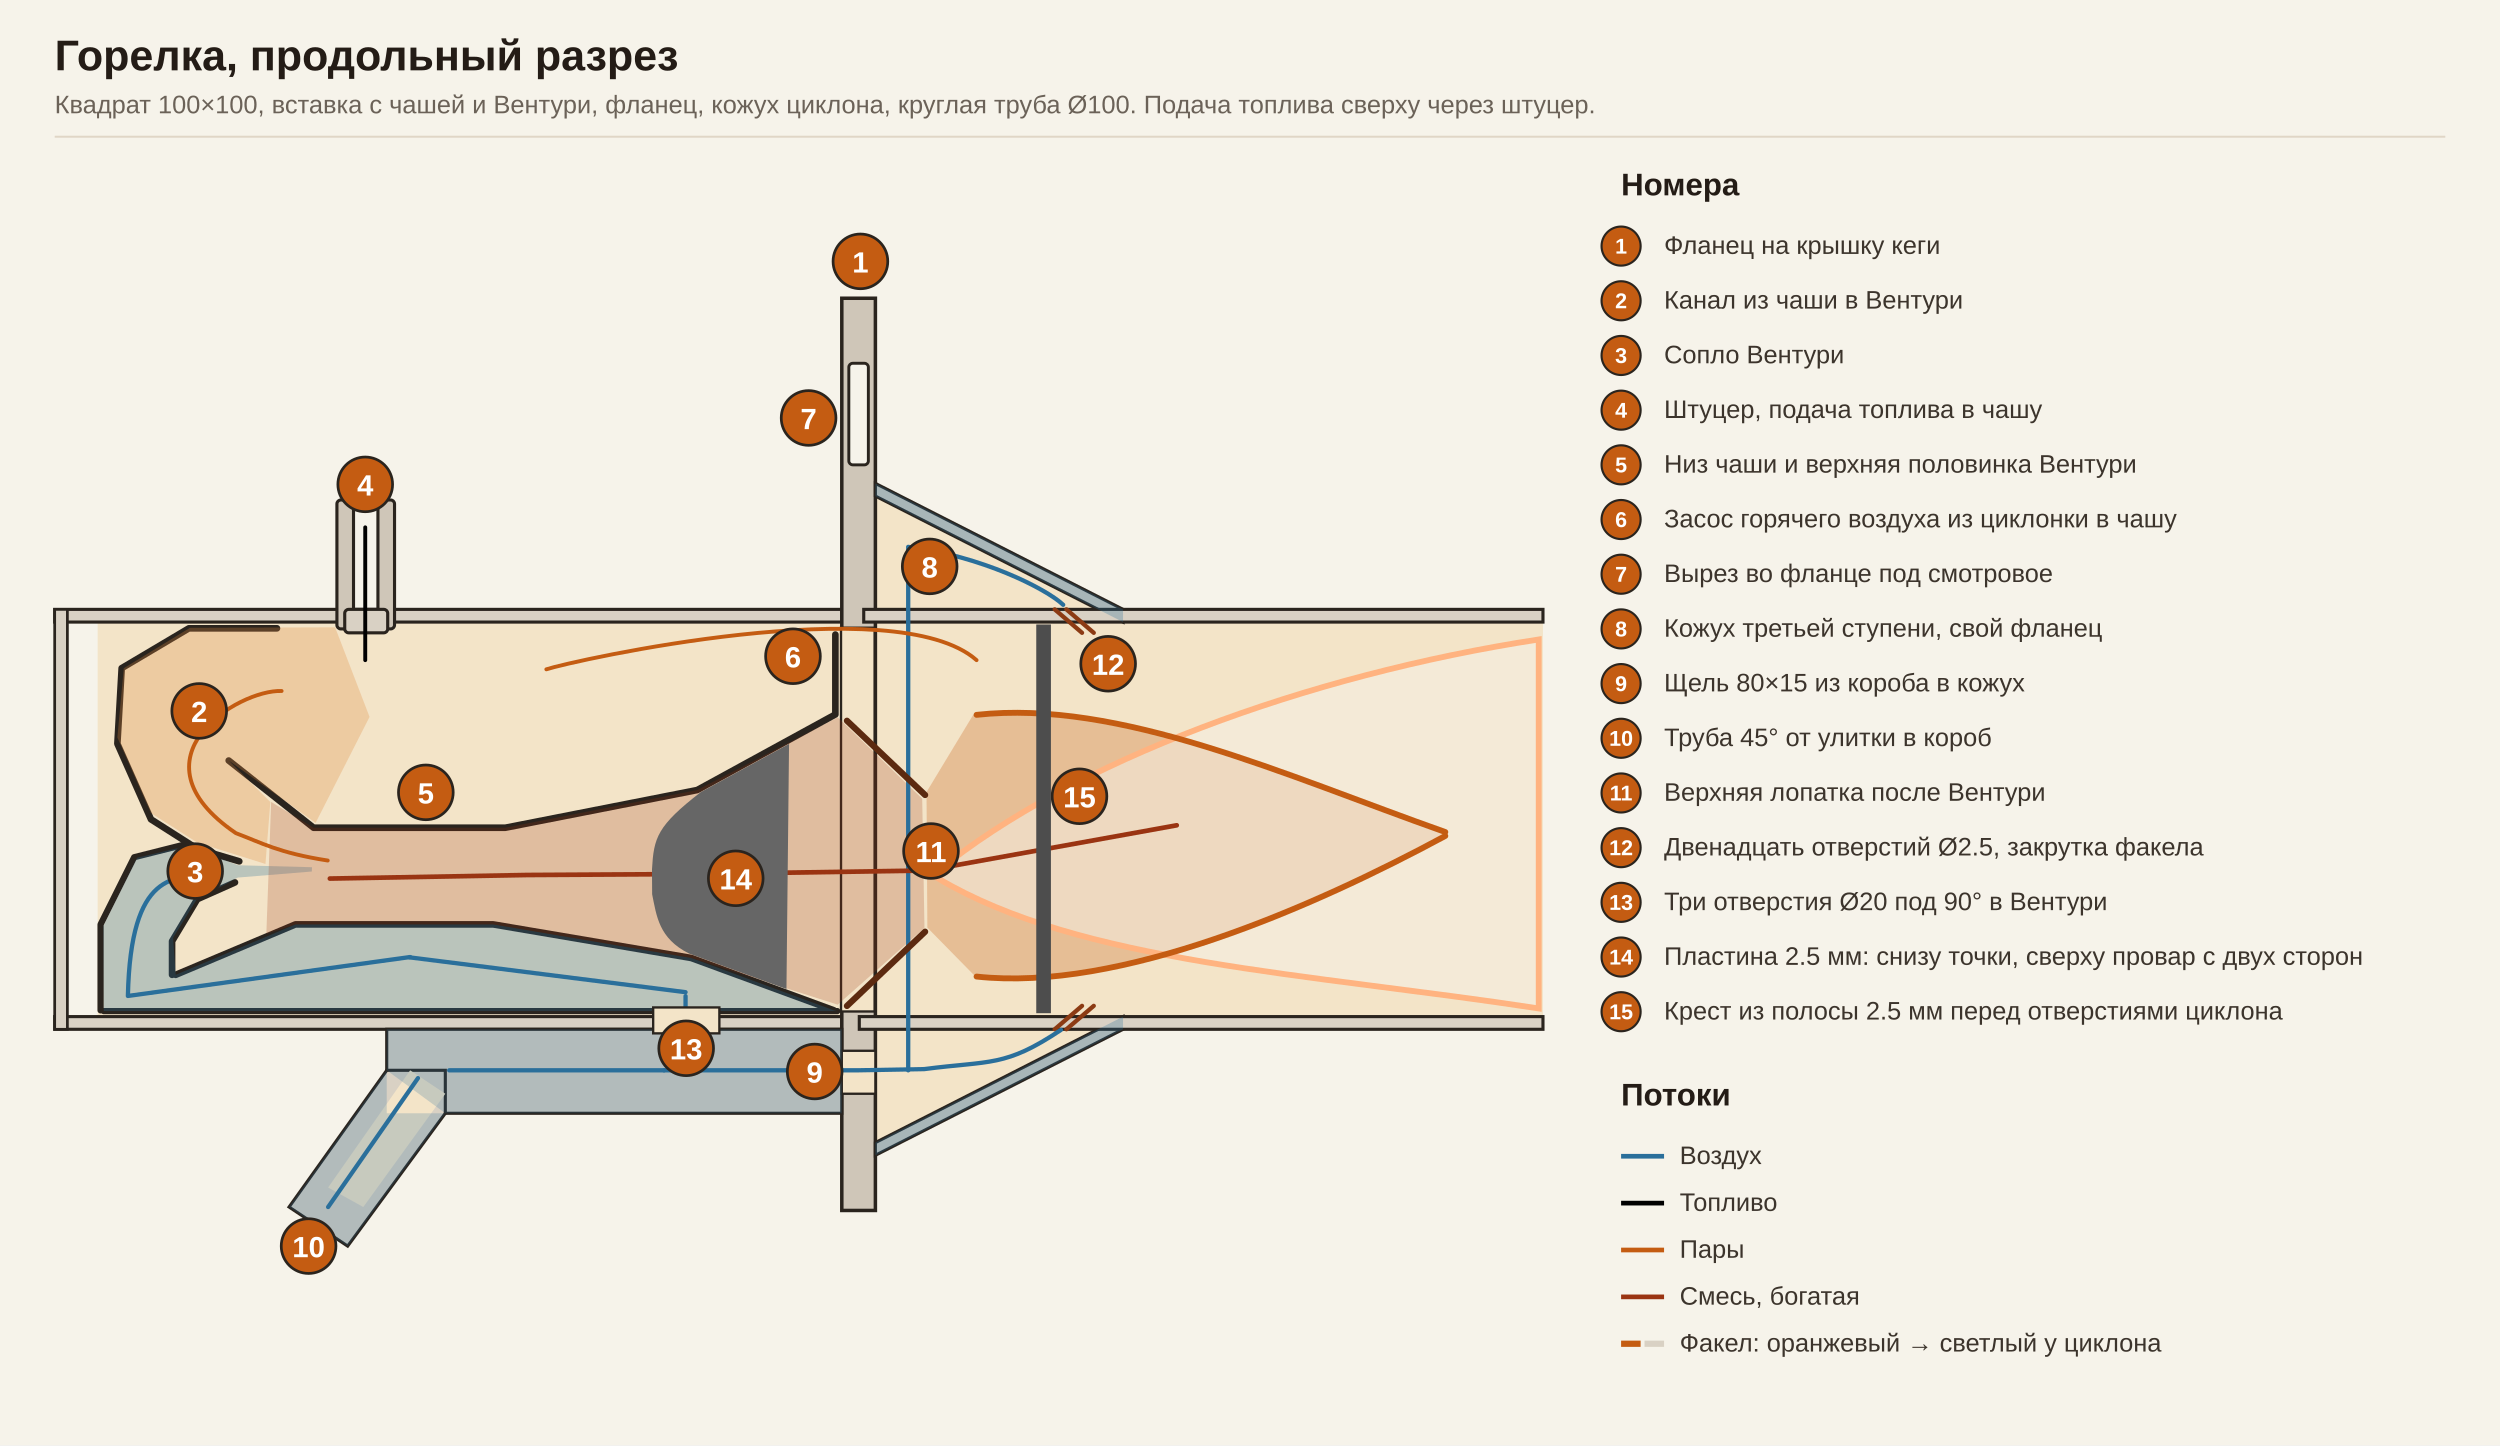
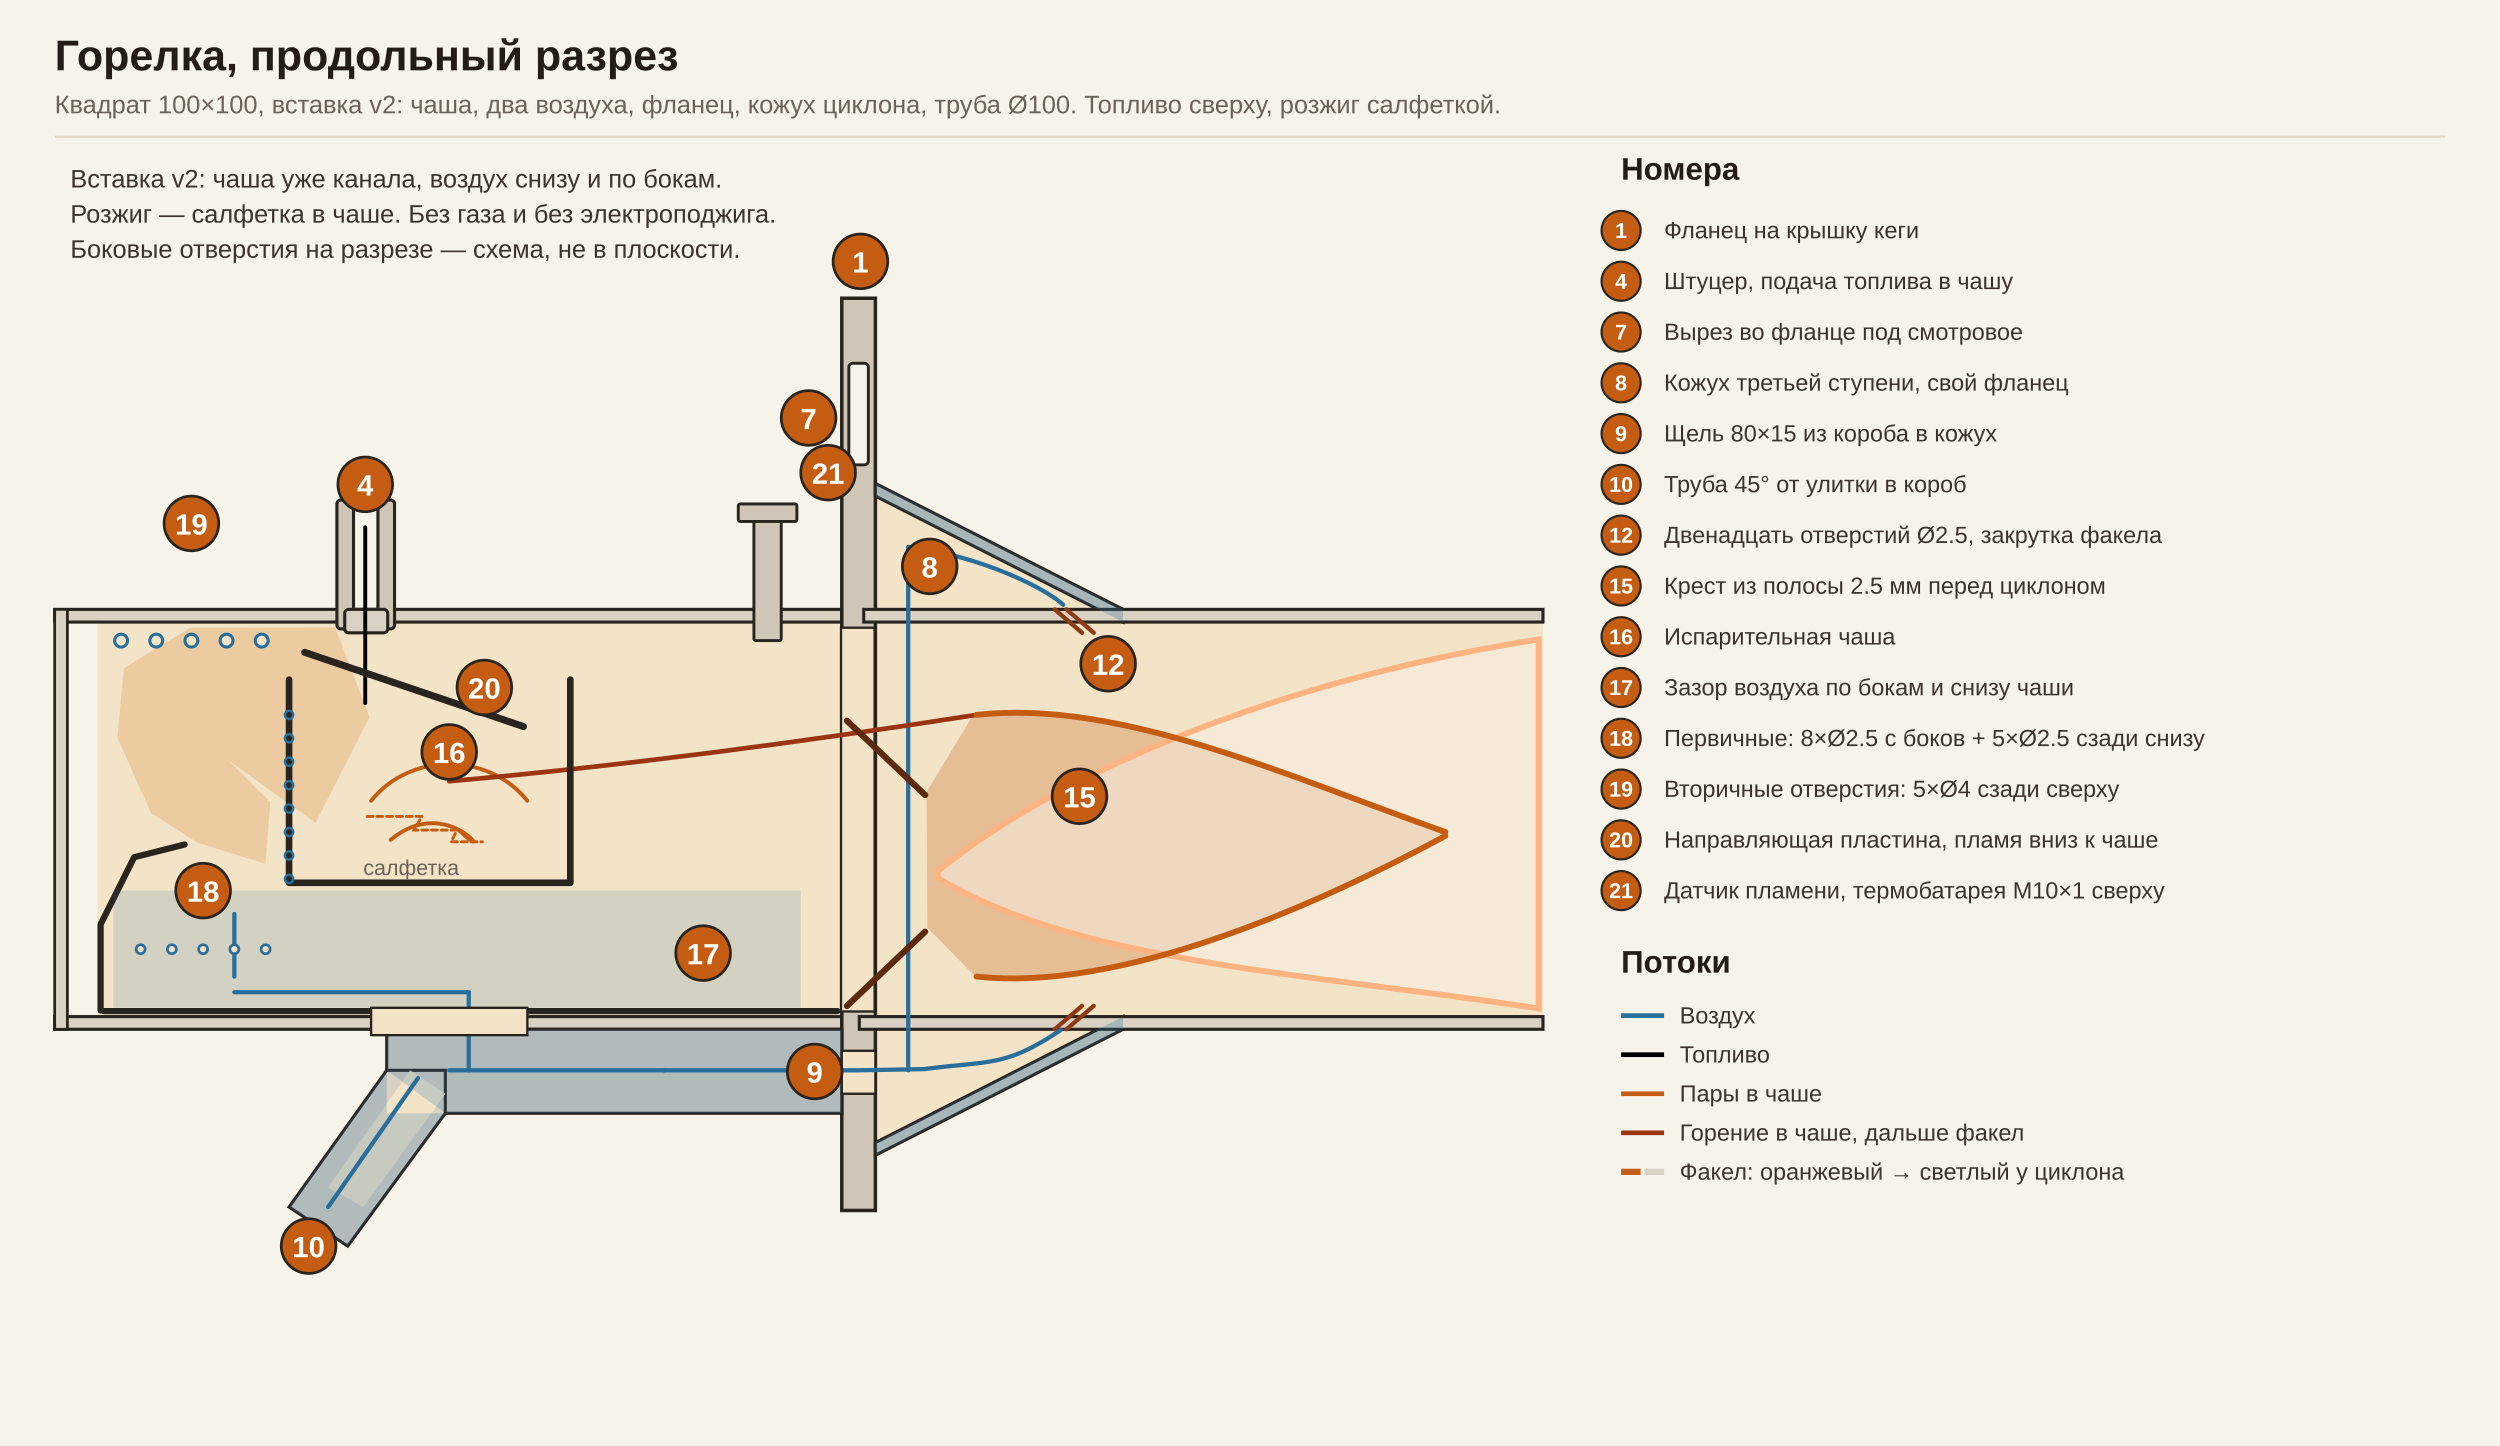
<svg xmlns="http://www.w3.org/2000/svg" width="1280" height="740" viewBox="0 0 1280 740" version="1.1" id="svg63">
  <defs id="defs63" />
  <rect x="0" y="0" width="1280" height="740" fill="#f6f3ea" id="rect1" />
  <text x="28" y="36" font-family="Liberation Sans, DejaVu Sans, sans-serif" font-size="22" font-weight="700" fill="#241c16" id="text1">Горелка, продольный разрез</text>
-   <text x="28" y="58" font-family="Liberation Sans, DejaVu Sans, sans-serif" font-size="13" fill="#6b6258" id="text2">Квадрат 100×100, вставка с чашей и Вентури, фланец, кожух циклона, круглая труба Ø100. Подача топлива сверху через штуцер.</text>
+   <text x="28" y="58" font-family="Liberation Sans, DejaVu Sans, sans-serif" font-size="13" fill="#6b6258" id="text2">Квадрат 100×100, вставка v2: чаша, два воздуха, фланец, кожух циклона, труба Ø100. Топливо сверху, розжиг салфеткой.</text>
  <line x1="28" y1="70" x2="1252" y2="70" stroke="#e0d6c6" stroke-width="1" id="line2" />
  <path d="M 50,318.5 H 431 L 448.2,254 575,318.5 h 215 v 202 H 575 L 448.2,585 431,520.5 H 50 Z" fill="#f3e4c8" stroke="none" id="path2" />
  <rect x="28" y="312" width="403" height="6.5" fill="#d9d1c4" stroke="#2a241e" stroke-width="1.6" id="rect2" />
  <rect x="28" y="520.5" width="403" height="6.5" fill="#d9d1c4" stroke="#2a241e" stroke-width="1.6" id="rect3" />
  <rect x="28" y="312" width="6.5" height="215" fill="#d9d1c4" stroke="#2a241e" stroke-width="1.4" id="rect4" />
  <rect x="431" y="152.702" width="17.2" height="467.058" fill="#cfc6b8" stroke="#2a241e" stroke-width="1.8" id="rect5" />
  <rect x="434.6" y="186" width="10" height="52" rx="2" fill="#f6f3ea" stroke="#2a241e" stroke-width="1.5" id="rect6" />
  <path d="M 448.2,247.5 575,312 v 6.5 L 448.2,254 Z" fill="#d9d1c4" stroke="#2a241e" stroke-width="1.6" id="path6" />
  <path d="M 448.2,585 575,520.5 v 6.5 l -126.8,64.5 z" fill="#d9d1c4" stroke="#2a241e" stroke-width="1.6" id="path7" />
  <rect x="442.232" y="312" width="347.768" height="6.5" fill="#d9d1c4" stroke="#2a241e" stroke-width="1.6" id="rect7" />
  <rect x="439.956" y="520.5" width="350.044" height="6.5" fill="#d9d1c4" stroke="#2a241e" stroke-width="1.6" id="rect8" />
  <g stroke="#8c3b14" stroke-width="2.2" stroke-linecap="round" id="g11" transform="translate(-28,160)">
    <line x1="568" y1="152" x2="582" y2="164" id="line8" />
    <line x1="574" y1="152" x2="588" y2="164" id="line9" />
    <line x1="568" y1="367" x2="582" y2="355" id="line10" />
    <line x1="574" y1="367" x2="588" y2="355" id="line11" />
  </g>
  <rect x="198" y="527" width="233" height="43" fill="#d9d1c4" stroke="#2a241e" stroke-width="1.6" id="rect13" />
  <path d="m 198,548 -50,70 30,20 50,-68 v -22 z" fill="#d9d1c4" stroke="#2a241e" stroke-width="1.6" id="path13" />
  <path d="m 210,548 -42,60 18,10 42,-58" fill="#f3e4c8" stroke="none" id="path14" />
  <rect x="431" y="538" width="17.2" height="22" fill="#f3e4c8" stroke="#2a241e" stroke-width="1.2" id="rect15" />
  <rect x="430.6" y="321.386" width="17.2" height="196.495" fill="#f3e4c8" stroke="#2a241e" stroke-width="1.2" id="rect15-3" />
-   <path d="M 141.8,321.7 H 96.7 l -34.4,20.4 -2.2,38.7 17.2,38.7 23.7,15.1 21.5,6.4" fill="none" stroke="#2a241e" stroke-width="3.4" stroke-linecap="round" stroke-linejoin="round" id="path16" />
-   <path d="m 117.1,389.4 43.447,34.4 h 98.154 l 98.26,-19.3 70.747,-38.7 v -40.9" fill="none" stroke="#2a241e" stroke-width="3.4" stroke-linecap="round" stroke-linejoin="round" id="path17" />
-   <path d="m 89.961,499.1 61.281,-25.8 h 101.294 l 101.403,17.2 73.01,26.8" fill="none" stroke="#2a241e" stroke-width="3.4" stroke-linecap="round" stroke-linejoin="round" id="path18" />
  <path d="M 53.145,517.679 H 428.683" fill="none" stroke="#2a241e" stroke-width="3.2" stroke-linecap="round" id="path19" />
  <path d="m 51.5,517.3 v -44 l 17.2,-34.4 25.8,-6.5" fill="none" stroke="#2a241e" stroke-width="3.2" stroke-linecap="round" stroke-linejoin="round" id="path20" />
-   <path d="m 88.1,499.1 v -17.2 l 12.9,-21.5 19.3,-8.6" fill="none" stroke="#2a241e" stroke-width="3.4" stroke-linecap="round" stroke-linejoin="round" id="path21" />
  <rect x="172.5" y="256" width="8.5" height="66" rx="2" fill="#cfc6b8" stroke="#2a241e" stroke-width="1.6" id="rect21" />
  <rect x="193.5" y="256" width="8.5" height="66" rx="2" fill="#cfc6b8" stroke="#2a241e" stroke-width="1.6" id="rect22" />
  <rect x="176.5" y="312" width="22" height="12" rx="2" fill="#d9d1c4" stroke="#2a241e" stroke-width="1.6" id="rect23" />
  <g id="физика">
    <path id="fill-box" d="M 198,527 h 233 v 43 H 198 Z M 198,548 l -50,70 30,20 50,-68 z" fill="#2a6f9b" fill-opacity="0.22" stroke="none" />
-     <path id="fill-under" d="m 89.961,499.1 61.281,-25.8 h 101.294 l 101.403,17.2 73.01,26.8 1.734,0.379 H 53.145 l -0.251,-43.486 17.316,-35.049 25.307,-6.002 26.386,9.862 37.838,1.01 -0.084,2.196 -37.928,3.106 -21.095,11.329 -12.016,19.481 z" fill="#2a6f9b" fill-opacity="0.28" stroke="none" />
    <path id="fill-jacket-top" d="M 448.2,247.5 575,312 v 6.5 L 448.2,254 Z" fill="#2a6f9b" fill-opacity="0.28" stroke="none" />
    <path id="fill-jacket-bot" d="M 448.2,585 575,520.5 v 6.5 l -126.8,64.5 z" fill="#2a6f9b" fill-opacity="0.28" stroke="none" />
-     <path id="fill-bowl" d="M 189.212,367.05 171.574,321.182 97.236,321.451 63.373,342.119 60.1,377.6 l 17.2,38.7 23.7,15.1 34.912,10.96 2.508,-31.729 L 117.1,389.4 l 44.484,31.92 z" fill="#e08940" fill-opacity="0.28" stroke="none" />
-     <path id="fill-mix" d="M 138.827,410.59 160.547,423.8 h 98.154 l 98.26,-19.3 71.981,-37.212 43.226,41.637 1.159,66.145 -44.44,39.323 L 353.939,490.5 252.536,473.3 h -101.294 l -14.877,4.878 z" fill="#9a3412" fill-opacity="0.22" stroke="none" />
+     <path id="M 152,352 H 288 V 448 H 152 Z" d="M 189.212,367.05 171.574,321.182 97.236,321.451 63.373,342.119 60.1,377.6 l 17.2,38.7 23.7,15.1 34.912,10.96 2.508,-31.729 L 117.1,389.4 l 44.484,31.92 z" fill="#e08940" fill-opacity="0.28" stroke="none" />
    <path id="fill-flame" d="M 498.278,366 C 571.608,358 657.13,396.71 740,426 v 2 c -67.7,36.51 -167.634,79.621 -240.964,71.621 l -24.227,-24.66 -0.43,-69.45 z" fill="#c45c12" fill-opacity="0.28" stroke="none" />
    <path id="fill-flame-hot" d="m 787.832,327.403 c -118.825,18.165 -239.13,62.68 -307.701,118.619 v 3.633 c 73.123,43.596 188.876,48.5 307.701,66.665 z" fill="#f4efe4" fill-opacity="0.55" stroke="none" style="stroke:#ffb380;stroke-width:3;stroke-dasharray:none" />
  </g>
  <g id="потоки">
    <g id="flow-air" fill="none" stroke="#2a6f9b" stroke-width="2.2" stroke-linecap="round" stroke-linejoin="round">
      <path d="M 168,618 L 214,552" id="path24" />
      <path d="M 230,548 H 340" id="path25" />
-       <path d="M 351,547 V 510" id="path26" />
-       <path d="M 351,508 209.744,490.171" id="path27" />
-       <path d="M 210,490 65.479,509.932 c 1.438,-64.675 24.092,-60.914 42.9,-61.898" id="path28" />
+       <path d="M 240,548 V 508" id="path26" />
+       <path d="M 240,508 H 120" id="path27" />
+       <path d="M 120,500 V 468" id="path28" />
      <path d="m 340,548 h 99 l 34.208,-0.621 c 34.047,-4.464 41.3,-0.888 69.998,-20.068" id="path29" />
      <path d="M 465,548 V 280 c 37.318,4.627 70.64,21.387 79.344,29.655" id="path30" />
    </g>
    <g id="flow-vapor" fill="none" stroke="#c45c12" stroke-width="2" stroke-linecap="round" stroke-linejoin="round">
-       <path d="M 187,270 V 338" id="path31" style="fill:none;stroke:#000000" />
-       <path d="m 500,338 c -41.54,-36.745 -207.527,0.443 -220.267,4.689" id="path32" />
-       <path d="m 144.174,353.792 c -22.108,-0.876 -79.674,34.435 -23.382,72.796 13.017,4.871 21.701,10.074 47,14" id="path33" />
+       <path d="M 187,270 V 360" id="path31" style="fill:none;stroke:#000000" />
+       <path d="M 190,410 C 210,385 250,385 270,410" id="path32" />
+       <path d="M 200,430 C 230,405 255,445 235,425" id="path33" />
    </g>
    <g id="flow-mix" fill="none" stroke="#9a3412" stroke-width="2.4" stroke-linecap="round">
-       <path d="M 168.894,449.829 270,448 l 89.173,-0.517 115.21,-1.792 128.103,-23.14" id="path34" />
+       <path d="M 230,400 C 320,392 410,380 500,366" id="path34" />
    </g>
    <g id="flow-flame" fill="none" stroke="#c45c12" stroke-width="3" stroke-linecap="round">
      <path d="m 500,366 c 73.333,-8 157.127,30.712 240,60" id="path35" />
      <path d="m 500,500 c 73.333,8 172.3,-35.493 240,-72" id="path36" />
    </g>
  </g>
+   <path id="gap-under" d="M 58,456 H 410 V 516 H 58 Z" fill="#2a6f9b" fill-opacity="0.16" stroke="none" />
+   <rect id="feed-under" x="190" y="516" width="80" height="14" fill="#f3e4c8" stroke="#2a241e" stroke-width="1.2" />
+   <path id="bowl-v2" d="M 148,348 V 452 H 292 V 348" fill="none" stroke="#2a241e" stroke-width="3.4" stroke-linecap="round" stroke-linejoin="round" />
+   <path id="guide-v2" d="M 156,334 L 268,372" fill="none" stroke="#2a241e" stroke-width="3.6" stroke-linecap="round" />
+   <g id="sec-holes" fill="#f3e4c8" stroke="#2a6f9b" stroke-width="1.6">
+     <circle cx="62" cy="328" r="3.3" />
+     <circle cx="80" cy="328" r="3.3" />
+     <circle cx="98" cy="328" r="3.3" />
+     <circle cx="116" cy="328" r="3.3" />
+     <circle cx="134" cy="328" r="3.3" />
+   </g>
+   <g id="pri-rear" fill="#f3e4c8" stroke="#2a6f9b" stroke-width="1.4">
+     <circle cx="72" cy="486" r="2.3" />
+     <circle cx="88" cy="486" r="2.3" />
+     <circle cx="104" cy="486" r="2.3" />
+     <circle cx="120" cy="486" r="2.3" />
+     <circle cx="136" cy="486" r="2.3" />
+   </g>
+   <g id="pri-side" fill="none" stroke="#2a6f9b" stroke-width="1.3">
+     <circle cx="148" cy="366" r="2.1" />
+     <circle cx="148" cy="378" r="2.1" />
+     <circle cx="148" cy="390" r="2.1" />
+     <circle cx="148" cy="402" r="2.1" />
+     <circle cx="148" cy="414" r="2.1" />
+     <circle cx="148" cy="426" r="2.1" />
+     <circle cx="148" cy="438" r="2.1" />
+     <circle cx="148" cy="450" r="2.1" />
+   </g>
+   <path id="napkin" d="M 188,418 h 28 l -4,7 h 22 l -3,6 h 16" fill="none" stroke="#c45c12" stroke-width="1.5" stroke-dasharray="3 2" stroke-linecap="round" />
+   <text x="186" y="448" font-family="Liberation Sans, DejaVu Sans, sans-serif" font-size="11" fill="#6b6258" id="note-napkin">салфетка</text>
+   <g id="sensor-v2" fill="#cfc6b8" stroke="#2a241e" stroke-width="1.5">
+     <rect x="386" y="266" width="14" height="62" rx="1" />
+     <rect x="378" y="258" width="30" height="9" rx="1" />
+   </g>
+   <text x="36" y="96" font-family="Liberation Sans, DejaVu Sans, sans-serif" font-size="13" fill="#3c342c" id="note-v2">Вставка v2: чаша уже канала, воздух снизу и по бокам.</text>
+   <text x="36" y="114" font-family="Liberation Sans, DejaVu Sans, sans-serif" font-size="13" fill="#3c342c" id="note-ign">Розжиг — салфетка в чаше. Без газа и без электроподжига.</text>
+   <text x="36" y="132" font-family="Liberation Sans, DejaVu Sans, sans-serif" font-size="13" fill="#3c342c" id="note-pri">Боковые отверстия на разрезе — схема, не в плоскости.</text>
+   <g id="n16" transform="translate(230,385)" style="font-weight:700;font-size:15px;font-family:'Liberation Sans', 'DejaVu Sans', sans-serif;text-anchor:middle;fill:#ffffff">
+     <circle r="14" fill="#c45c12" stroke="#2a241e" stroke-width="1.4" cx="0" cy="0" />
+     <text dy="0.38em">16</text>
+   </g>
+   <g id="n17" transform="translate(360,488)" style="font-weight:700;font-size:15px;font-family:'Liberation Sans', 'DejaVu Sans', sans-serif;text-anchor:middle;fill:#ffffff">
+     <circle r="14" fill="#c45c12" stroke="#2a241e" stroke-width="1.4" cx="0" cy="0" />
+     <text dy="0.38em">17</text>
+   </g>
+   <g id="n18" transform="translate(104,456)" style="font-weight:700;font-size:15px;font-family:'Liberation Sans', 'DejaVu Sans', sans-serif;text-anchor:middle;fill:#ffffff">
+     <circle r="14" fill="#c45c12" stroke="#2a241e" stroke-width="1.4" cx="0" cy="0" />
+     <text dy="0.38em">18</text>
+   </g>
+   <g id="n19" transform="translate(98,268)" style="font-weight:700;font-size:15px;font-family:'Liberation Sans', 'DejaVu Sans', sans-serif;text-anchor:middle;fill:#ffffff">
+     <circle r="14" fill="#c45c12" stroke="#2a241e" stroke-width="1.4" cx="0" cy="0" />
+     <text dy="0.38em">19</text>
+   </g>
+   <g id="n20" transform="translate(248,352)" style="font-weight:700;font-size:15px;font-family:'Liberation Sans', 'DejaVu Sans', sans-serif;text-anchor:middle;fill:#ffffff">
+     <circle r="14" fill="#c45c12" stroke="#2a241e" stroke-width="1.4" cx="0" cy="0" />
+     <text dy="0.38em">20</text>
+   </g>
+   <g id="n21" transform="translate(424,242)" style="font-weight:700;font-size:15px;font-family:'Liberation Sans', 'DejaVu Sans', sans-serif;text-anchor:middle;fill:#ffffff">
+     <circle r="14" fill="#c45c12" stroke="#2a241e" stroke-width="1.4" cx="0" cy="0" />
+     <text dy="0.38em">21</text>
+   </g>
  <g id="n1" transform="translate(440.5365,133.8273)" style="font-weight:700;font-size:15px;font-family:'Liberation Sans', 'DejaVu Sans', sans-serif;text-anchor:middle;fill:#ffffff">
    <circle r="14" fill="#c45c12" stroke="#2a241e" stroke-width="1.4" id="circle23" cx="0" cy="0" />
    <text dy="0.38em" id="text23">1</text>
  </g>
-   <g id="n2" transform="translate(102,364)" style="font-weight:700;font-size:15px;font-family:'Liberation Sans', 'DejaVu Sans', sans-serif;text-anchor:middle;fill:#ffffff">
-     <circle r="14" fill="#c45c12" stroke="#2a241e" stroke-width="1.4" id="circle24" cx="0" cy="0" />
-     <text dy="0.38em" id="text24">2</text>
-   </g>
-   <g id="n3" transform="translate(99.9291,446)" style="font-weight:700;font-size:15px;font-family:'Liberation Sans', 'DejaVu Sans', sans-serif;text-anchor:middle;fill:#ffffff">
-     <circle r="14" fill="#c45c12" stroke="#2a241e" stroke-width="1.4" id="circle25" cx="0" cy="0" />
-     <text dy="0.38em" id="text25">3</text>
-   </g>
  <g id="n4" transform="translate(187,248)" style="font-weight:700;font-size:15px;font-family:'Liberation Sans', 'DejaVu Sans', sans-serif;text-anchor:middle;fill:#ffffff">
    <circle r="14" fill="#c45c12" stroke="#2a241e" stroke-width="1.4" id="circle26" cx="0" cy="0" />
    <text dy="0.38em" id="text26">4</text>
  </g>
-   <g id="n5" transform="translate(218.0324,405.69)" style="font-weight:700;font-size:15px;font-family:'Liberation Sans', 'DejaVu Sans', sans-serif;text-anchor:middle;fill:#ffffff">
-     <circle r="14" fill="#c45c12" stroke="#2a241e" stroke-width="1.4" id="circle27" cx="0" cy="0" />
-     <text dy="0.38em" id="text27">5</text>
-   </g>
-   <g id="n6" transform="translate(406,336)" style="font-weight:700;font-size:15px;font-family:'Liberation Sans', 'DejaVu Sans', sans-serif;text-anchor:middle;fill:#ffffff">
-     <circle r="14" fill="#c45c12" stroke="#2a241e" stroke-width="1.4" id="circle28" cx="0" cy="0" />
-     <text dy="0.38em" id="text28">6</text>
-   </g>
  <g id="n7" transform="translate(414,214)" style="font-weight:700;font-size:15px;font-family:'Liberation Sans', 'DejaVu Sans', sans-serif;text-anchor:middle;fill:#ffffff">
    <circle r="14" fill="#c45c12" stroke="#2a241e" stroke-width="1.4" id="circle29" cx="0" cy="0" />
    <text dy="0.38em" id="text29">7</text>
  </g>
  <g id="n8" transform="translate(476,290)" style="font-weight:700;font-size:15px;font-family:'Liberation Sans', 'DejaVu Sans', sans-serif;text-anchor:middle;fill:#ffffff">
    <circle r="14" fill="#c45c12" stroke="#2a241e" stroke-width="1.4" id="circle30" cx="0" cy="0" />
    <text dy="0.38em" id="text30">8</text>
  </g>
  <g id="n9" transform="translate(417.1194,548.612)" style="font-weight:700;font-size:15px;font-family:'Liberation Sans', 'DejaVu Sans', sans-serif;text-anchor:middle;fill:#ffffff">
    <circle r="14" fill="#c45c12" stroke="#2a241e" stroke-width="1.4" id="circle31" cx="0" cy="0" />
    <text dy="0.38em" id="text31">9</text>
  </g>
  <g id="n10" transform="translate(158,638)" style="font-weight:700;font-size:15px;font-family:'Liberation Sans', 'DejaVu Sans', sans-serif;text-anchor:middle;fill:#ffffff">
    <circle r="14" fill="#c45c12" stroke="#2a241e" stroke-width="1.4" id="circle32" cx="0" cy="0" />
    <text dy="0.38em" id="text32">10</text>
  </g>
-   <g id="n11" transform="translate(476.6685,435.7185)" style="font-weight:700;font-size:15px;font-family:'Liberation Sans', 'DejaVu Sans', sans-serif;text-anchor:middle;fill:#ffffff">
-     <circle r="14" fill="#c45c12" stroke="#2a241e" stroke-width="1.4" id="circle33" cx="0" cy="0" />
-     <text dy="0.38em" id="text33">11</text>
-   </g>
  <g id="n12" transform="translate(567.3697,339.8441)" style="font-weight:700;font-size:15px;font-family:'Liberation Sans', 'DejaVu Sans', sans-serif;text-anchor:middle;fill:#ffffff">
    <circle r="14" fill="#c45c12" stroke="#2a241e" stroke-width="1.4" id="circle34" cx="0" cy="0" />
    <text dy="0.38em" id="text34">12</text>
  </g>
  <g id="n12-3" transform="translate(552.7,407.7)" style="font-weight:700;font-size:15px;font-family:'Liberation Sans', 'DejaVu Sans', sans-serif;text-anchor:middle;fill:#ffffff">
    <circle r="14" fill="#c45c12" stroke="#2a241e" stroke-width="1.4" id="circle34-6" cx="0" cy="0" />
    <text dy="0.38em" id="text34-7">15</text>
  </g>
-   <text x="830" y="100" font-family="Liberation Sans, DejaVu Sans, sans-serif" font-size="16" font-weight="700" fill="#241c16" id="text36">Номера</text>
-   <g font-family="Liberation Sans, DejaVu Sans, sans-serif" font-size="13" fill="#3c342c" id="g63">
-     <g transform="translate(830,126)" id="g38">
-       <circle r="10" fill="#c45c12" stroke="#2a241e" stroke-width="1.1" id="circle36" />
-       <text fill="#ffffff" font-size="11" font-weight="700" text-anchor="middle" dy="0.35em" id="text37">1</text>
-       <text x="22" y="4" fill="#3c342c" id="text38">Фланец на крышку кеги</text>
-     </g>
-     <g transform="translate(830,154)" id="g40">
-       <circle r="10" fill="#c45c12" stroke="#2a241e" stroke-width="1.1" id="circle38" />
-       <text fill="#ffffff" font-size="11" font-weight="700" text-anchor="middle" dy="0.35em" id="text39">2</text>
-       <text x="22" y="4" fill="#3c342c" id="text40">Канал из чаши в Вентури</text>
-     </g>
-     <g transform="translate(830,182)" id="g42">
-       <circle r="10" fill="#c45c12" stroke="#2a241e" stroke-width="1.1" id="circle40" />
-       <text fill="#ffffff" font-size="11" font-weight="700" text-anchor="middle" dy="0.35em" id="text41">3</text>
-       <text x="22" y="4" fill="#3c342c" id="text42">Сопло Вентури</text>
-     </g>
-     <g transform="translate(830,210)" id="g44">
-       <circle r="10" fill="#c45c12" stroke="#2a241e" stroke-width="1.1" id="circle42" />
-       <text fill="#ffffff" font-size="11" font-weight="700" text-anchor="middle" dy="0.35em" id="text43">4</text>
-       <text x="22" y="4" fill="#3c342c" id="text44">Штуцер, подача топлива в чашу</text>
-     </g>
-     <g transform="translate(830,238)" id="g46">
-       <circle r="10" fill="#c45c12" stroke="#2a241e" stroke-width="1.1" id="circle44" />
-       <text fill="#ffffff" font-size="11" font-weight="700" text-anchor="middle" dy="0.35em" id="text45">5</text>
-       <text x="22" y="4" fill="#3c342c" id="text46">Низ чаши и верхняя половинка Вентури</text>
-     </g>
-     <g transform="translate(830,266)" id="g48">
-       <circle r="10" fill="#c45c12" stroke="#2a241e" stroke-width="1.1" id="circle46" />
-       <text fill="#ffffff" font-size="11" font-weight="700" text-anchor="middle" dy="0.35em" id="text47">6</text>
-       <text x="22" y="4" fill="#3c342c" id="text48">Засос горячего воздуха из циклонки в чашу</text>
-     </g>
-     <g transform="translate(830,294)" id="g50">
-       <circle r="10" fill="#c45c12" stroke="#2a241e" stroke-width="1.1" id="circle48" />
-       <text fill="#ffffff" font-size="11" font-weight="700" text-anchor="middle" dy="0.35em" id="text49">7</text>
-       <text x="22" y="4" fill="#3c342c" id="text50">Вырез во фланце под смотровое</text>
-     </g>
-     <g transform="translate(830,322)" id="g52">
-       <circle r="10" fill="#c45c12" stroke="#2a241e" stroke-width="1.1" id="circle50" />
-       <text fill="#ffffff" font-size="11" font-weight="700" text-anchor="middle" dy="0.35em" id="text51">8</text>
-       <text x="22" y="4" fill="#3c342c" id="text52">Кожух третьей ступени, свой фланец</text>
-     </g>
-     <g transform="translate(830,350)" id="g54">
-       <circle r="10" fill="#c45c12" stroke="#2a241e" stroke-width="1.1" id="circle52" />
-       <text fill="#ffffff" font-size="11" font-weight="700" text-anchor="middle" dy="0.35em" id="text53">9</text>
-       <text x="22" y="4" fill="#3c342c" id="text54">Щель 80×15 из короба в кожух</text>
-     </g>
-     <g transform="translate(830,378)" id="g56">
-       <circle r="10" fill="#c45c12" stroke="#2a241e" stroke-width="1.1" id="circle54" />
-       <text fill="#ffffff" font-size="11" font-weight="700" text-anchor="middle" dy="0.35em" id="text55">10</text>
-       <text x="22" y="4" fill="#3c342c" id="text56">Труба 45° от улитки в короб</text>
-     </g>
-     <g transform="translate(830,406)" id="g58">
-       <circle r="10" fill="#c45c12" stroke="#2a241e" stroke-width="1.1" id="circle56" />
-       <text fill="#ffffff" font-size="11" font-weight="700" text-anchor="middle" dy="0.35em" id="text57">11</text>
-       <text x="22" y="4" fill="#3c342c" id="text58">Верхняя лопатка после Вентури</text>
-     </g>
-     <g transform="translate(830,434)" id="g60">
-       <circle r="10" fill="#c45c12" stroke="#2a241e" stroke-width="1.1" id="circle58" />
-       <text fill="#ffffff" font-size="11" font-weight="700" text-anchor="middle" dy="0.35em" id="text59">12</text>
-       <text x="22" y="4" fill="#3c342c" id="text60">Двенадцать отверстий Ø2.5, закрутка факела</text>
-     </g>
-     <g transform="translate(830,462)" id="g62">
-       <circle r="10" fill="#c45c12" stroke="#2a241e" stroke-width="1.1" id="circle60" />
-       <text fill="#ffffff" font-size="11" font-weight="700" text-anchor="middle" dy="0.35em" id="text61">13</text>
-       <text x="22" y="4" fill="#3c342c" id="text62">Три отверстия Ø20 под 90° в Вентури</text>
-     </g>
-     <g transform="translate(830,490)" id="g64">
-       <circle r="10" fill="#c45c12" stroke="#2a241e" stroke-width="1.1" id="circle62" />
-       <text fill="#ffffff" font-size="11" font-weight="700" text-anchor="middle" dy="0.35em" id="text68">14</text>
-       <text x="22" y="4" fill="#3c342c" id="text69">Пластина 2.5 мм: снизу точки, сверху провар с двух сторон</text>
-     </g>
-     <g transform="translate(830,518)" id="g65">
-       <circle r="10" fill="#c45c12" stroke="#2a241e" stroke-width="1.1" id="circle63" />
-       <text fill="#ffffff" font-size="11" font-weight="700" text-anchor="middle" dy="0.35em" id="text70">15</text>
-       <text x="22" y="4" fill="#3c342c" id="text71">Крест из полосы 2.5 мм перед отверстиями циклона</text>
-     </g>
-     <text x="0" y="566" transform="translate(830,0)" fill="#241c16" font-size="16" font-weight="700" font-family="Liberation Sans, DejaVu Sans, sans-serif" id="text35">Потоки</text>
-     <g transform="translate(830,592)" fill="#3c342c" font-size="13" font-family="Liberation Sans, DejaVu Sans, sans-serif" id="g66">
+   <text x="830" y="92" font-family="Liberation Sans, DejaVu Sans, sans-serif" font-size="16" font-weight="700" fill="#241c16" id="text36">Номера</text>
+   <g font-family="Liberation Sans, DejaVu Sans, sans-serif" font-size="12" fill="#3c342c" id="g63">
+     <g transform="translate(830,118)" id="leg-1">
+       <circle r="10" fill="#c45c12" stroke="#2a241e" stroke-width="1.1" />
+       <text fill="#ffffff" font-size="11" font-weight="700" text-anchor="middle" dy="0.35em">1</text>
+       <text x="22" y="4" fill="#3c342c">Фланец на крышку кеги</text>
+     </g>
+     <g transform="translate(830,144)" id="leg-4">
+       <circle r="10" fill="#c45c12" stroke="#2a241e" stroke-width="1.1" />
+       <text fill="#ffffff" font-size="11" font-weight="700" text-anchor="middle" dy="0.35em">4</text>
+       <text x="22" y="4" fill="#3c342c">Штуцер, подача топлива в чашу</text>
+     </g>
+     <g transform="translate(830,170)" id="leg-7">
+       <circle r="10" fill="#c45c12" stroke="#2a241e" stroke-width="1.1" />
+       <text fill="#ffffff" font-size="11" font-weight="700" text-anchor="middle" dy="0.35em">7</text>
+       <text x="22" y="4" fill="#3c342c">Вырез во фланце под смотровое</text>
+     </g>
+     <g transform="translate(830,196)" id="leg-8">
+       <circle r="10" fill="#c45c12" stroke="#2a241e" stroke-width="1.1" />
+       <text fill="#ffffff" font-size="11" font-weight="700" text-anchor="middle" dy="0.35em">8</text>
+       <text x="22" y="4" fill="#3c342c">Кожух третьей ступени, свой фланец</text>
+     </g>
+     <g transform="translate(830,222)" id="leg-9">
+       <circle r="10" fill="#c45c12" stroke="#2a241e" stroke-width="1.1" />
+       <text fill="#ffffff" font-size="11" font-weight="700" text-anchor="middle" dy="0.35em">9</text>
+       <text x="22" y="4" fill="#3c342c">Щель 80×15 из короба в кожух</text>
+     </g>
+     <g transform="translate(830,248)" id="leg-10">
+       <circle r="10" fill="#c45c12" stroke="#2a241e" stroke-width="1.1" />
+       <text fill="#ffffff" font-size="11" font-weight="700" text-anchor="middle" dy="0.35em">10</text>
+       <text x="22" y="4" fill="#3c342c">Труба 45° от улитки в короб</text>
+     </g>
+     <g transform="translate(830,274)" id="leg-12">
+       <circle r="10" fill="#c45c12" stroke="#2a241e" stroke-width="1.1" />
+       <text fill="#ffffff" font-size="11" font-weight="700" text-anchor="middle" dy="0.35em">12</text>
+       <text x="22" y="4" fill="#3c342c">Двенадцать отверстий Ø2.5, закрутка факела</text>
+     </g>
+     <g transform="translate(830,300)" id="leg-15">
+       <circle r="10" fill="#c45c12" stroke="#2a241e" stroke-width="1.1" />
+       <text fill="#ffffff" font-size="11" font-weight="700" text-anchor="middle" dy="0.35em">15</text>
+       <text x="22" y="4" fill="#3c342c">Крест из полосы 2.5 мм перед циклоном</text>
+     </g>
+     <g transform="translate(830,326)" id="leg-16">
+       <circle r="10" fill="#c45c12" stroke="#2a241e" stroke-width="1.1" />
+       <text fill="#ffffff" font-size="11" font-weight="700" text-anchor="middle" dy="0.35em">16</text>
+       <text x="22" y="4" fill="#3c342c">Испарительная чаша</text>
+     </g>
+     <g transform="translate(830,352)" id="leg-17">
+       <circle r="10" fill="#c45c12" stroke="#2a241e" stroke-width="1.1" />
+       <text fill="#ffffff" font-size="11" font-weight="700" text-anchor="middle" dy="0.35em">17</text>
+       <text x="22" y="4" fill="#3c342c">Зазор воздуха по бокам и снизу чаши</text>
+     </g>
+     <g transform="translate(830,378)" id="leg-18">
+       <circle r="10" fill="#c45c12" stroke="#2a241e" stroke-width="1.1" />
+       <text fill="#ffffff" font-size="11" font-weight="700" text-anchor="middle" dy="0.35em">18</text>
+       <text x="22" y="4" fill="#3c342c">Первичные: 8×Ø2.5 с боков + 5×Ø2.5 сзади снизу</text>
+     </g>
+     <g transform="translate(830,404)" id="leg-19">
+       <circle r="10" fill="#c45c12" stroke="#2a241e" stroke-width="1.1" />
+       <text fill="#ffffff" font-size="11" font-weight="700" text-anchor="middle" dy="0.35em">19</text>
+       <text x="22" y="4" fill="#3c342c">Вторичные отверстия: 5×Ø4 сзади сверху</text>
+     </g>
+     <g transform="translate(830,430)" id="leg-20">
+       <circle r="10" fill="#c45c12" stroke="#2a241e" stroke-width="1.1" />
+       <text fill="#ffffff" font-size="11" font-weight="700" text-anchor="middle" dy="0.35em">20</text>
+       <text x="22" y="4" fill="#3c342c">Направляющая пластина, пламя вниз к чаше</text>
+     </g>
+     <g transform="translate(830,456)" id="leg-21">
+       <circle r="10" fill="#c45c12" stroke="#2a241e" stroke-width="1.1" />
+       <text fill="#ffffff" font-size="11" font-weight="700" text-anchor="middle" dy="0.35em">21</text>
+       <text x="22" y="4" fill="#3c342c">Датчик пламени, термобатарея M10×1 сверху</text>
+     </g>
+     <text x="0" y="498" transform="translate(830,0)" fill="#241c16" font-size="16" font-weight="700" font-family="Liberation Sans, DejaVu Sans, sans-serif" id="text35">Потоки</text>
+     <g transform="translate(830,520)" fill="#3c342c" font-size="12" font-family="Liberation Sans, DejaVu Sans, sans-serif" id="g66">
      <line x1="0" y1="0" x2="22" y2="0" stroke="#2a6f9b" stroke-width="2.4" id="line35" />
      <text x="30" y="4" id="text63">Воздух</text>
-       <line x1="0" y1="24" x2="22" y2="24" stroke="#000000" stroke-width="2.4" id="line-fuel" />
-       <text x="30" y="28" id="text64">Топливо</text>
-       <line x1="0" y1="48" x2="22" y2="48" stroke="#c45c12" stroke-width="2.4" id="line63" />
-       <text x="30" y="52" id="text-vap">Пары</text>
-       <line x1="0" y1="72" x2="22" y2="72" stroke="#9a3412" stroke-width="2.4" id="line64" />
-       <text x="30" y="76" id="text65">Смесь, богатая</text>
-       <line x1="0" y1="96" x2="10" y2="96" stroke="#c45c12" stroke-width="3.2" id="line65" />
-       <line x1="12" y1="96" x2="22" y2="96" stroke="#d9d1c4" stroke-width="3.2" id="line65b" />
-       <text x="30" y="100" id="text66">Факел: оранжевый → светлый у циклона</text>
+       <line x1="0" y1="20" x2="22" y2="20" stroke="#000000" stroke-width="2.4" id="line-fuel" />
+       <text x="30" y="24" id="text64">Топливо</text>
+       <line x1="0" y1="40" x2="22" y2="40" stroke="#c45c12" stroke-width="2.4" id="line63" />
+       <text x="30" y="44" id="text-vap">Пары в чаше</text>
+       <line x1="0" y1="60" x2="22" y2="60" stroke="#9a3412" stroke-width="2.4" id="line64" />
+       <text x="30" y="64" id="text65">Горение в чаше, дальше факел</text>
+       <line x1="0" y1="80" x2="10" y2="80" stroke="#c45c12" stroke-width="3.2" id="line65" />
+       <line x1="12" y1="80" x2="22" y2="80" stroke="#d9d1c4" stroke-width="3.2" id="line65b" />
+       <text x="30" y="84" id="text66">Факел: оранжевый → светлый у циклона</text>
    </g>
  </g>
  <line x1="433.643" y1="369.036" x2="473.643" y2="407.036" stroke="#5c2a10" stroke-width="3.2" stroke-linecap="round" id="line12" />
  <line x1="433.643" y1="515.036" x2="473.643" y2="477.036" stroke="#5c2a10" stroke-width="3.2" stroke-linecap="round" id="line13" />
-   <rect x="334.424" y="515.807" width="33.891" height="13.275" fill="#f3e4c8" stroke="#2a241e" stroke-width="1.2" id="rect15-6" />
-   <g id="n13" transform="translate(351.3152,536.7217)" style="font-weight:700;font-size:15px;font-family:'Liberation Sans', 'DejaVu Sans', sans-serif;text-anchor:middle;fill:#ffffff">
-     <circle r="14" fill="#c45c12" stroke="#2a241e" stroke-width="1.4" id="circle35" cx="0" cy="0" />
-     <text dy="0.38em" id="text67">13</text>
-   </g>
-   <path style="fill:#666666;stroke:none;stroke-width:1px;stroke-linecap:butt;stroke-linejoin:miter;stroke-opacity:1" d="m 358.852,405.511 c -22.445,17.416 -24.12,23.277 -25.036,39.641 l 0.08,12.731 c 2.285,11.148 3.398,22.599 18.887,30.324 l 49.883,18.208 1.328,-125.56 z" id="path1" />
-   <g id="n11-3" transform="translate(376.7,449.7)" style="font-weight:700;font-size:15px;font-family:'Liberation Sans', 'DejaVu Sans', sans-serif;text-anchor:middle;fill:#ffffff">
-     <circle r="14" fill="#c45c12" stroke="#2a241e" stroke-width="1.4" id="circle33-6" cx="0" cy="0" />
-     <text dy="0.38em" id="text33-7">14</text>
-     <rect style="font-variation-settings:normal;opacity:1;vector-effect:none;fill:#4d4d4d;fill-opacity:1;fill-rule:evenodd;stroke-width:1;stroke-linecap:butt;stroke-linejoin:miter;stroke-miterlimit:4;stroke-dasharray:none;stroke-dashoffset:0;stroke-opacity:1;stop-color:#000000;stop-opacity:1;stroke:none" id="rect9" width="7.51" height="199.028" x="153.862" y="-129.968" />
-   </g>
</svg>
